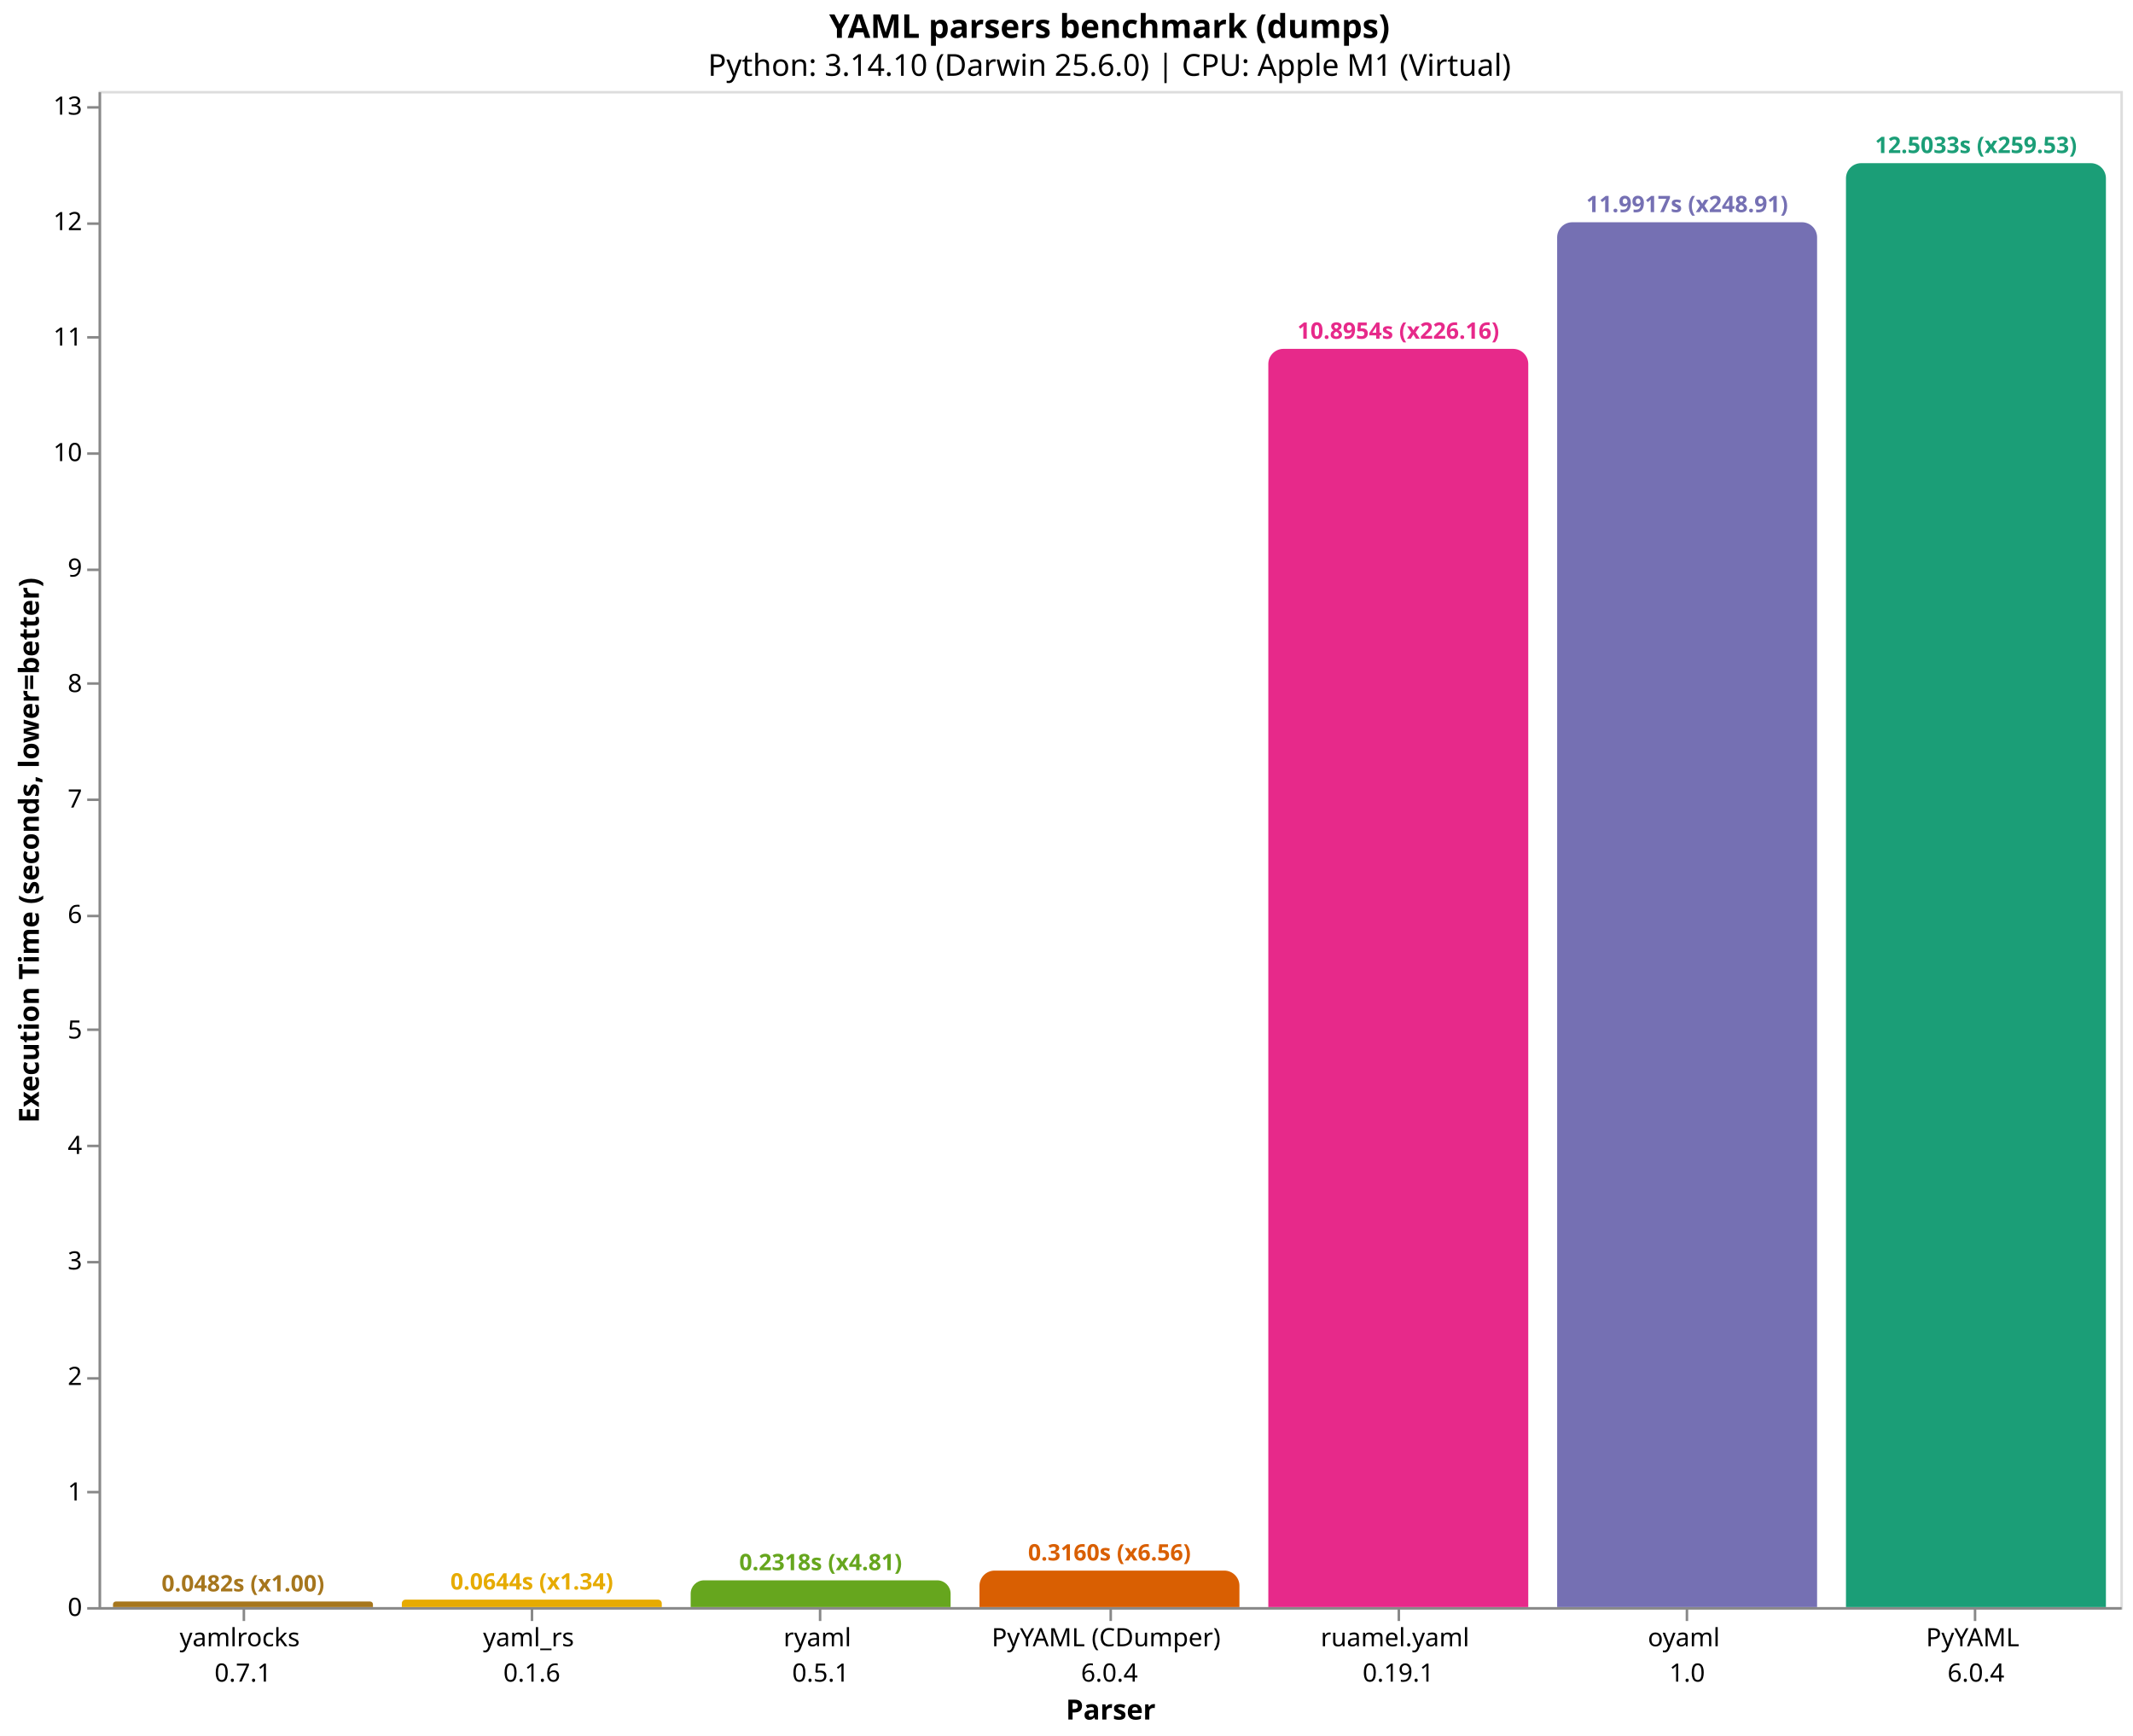
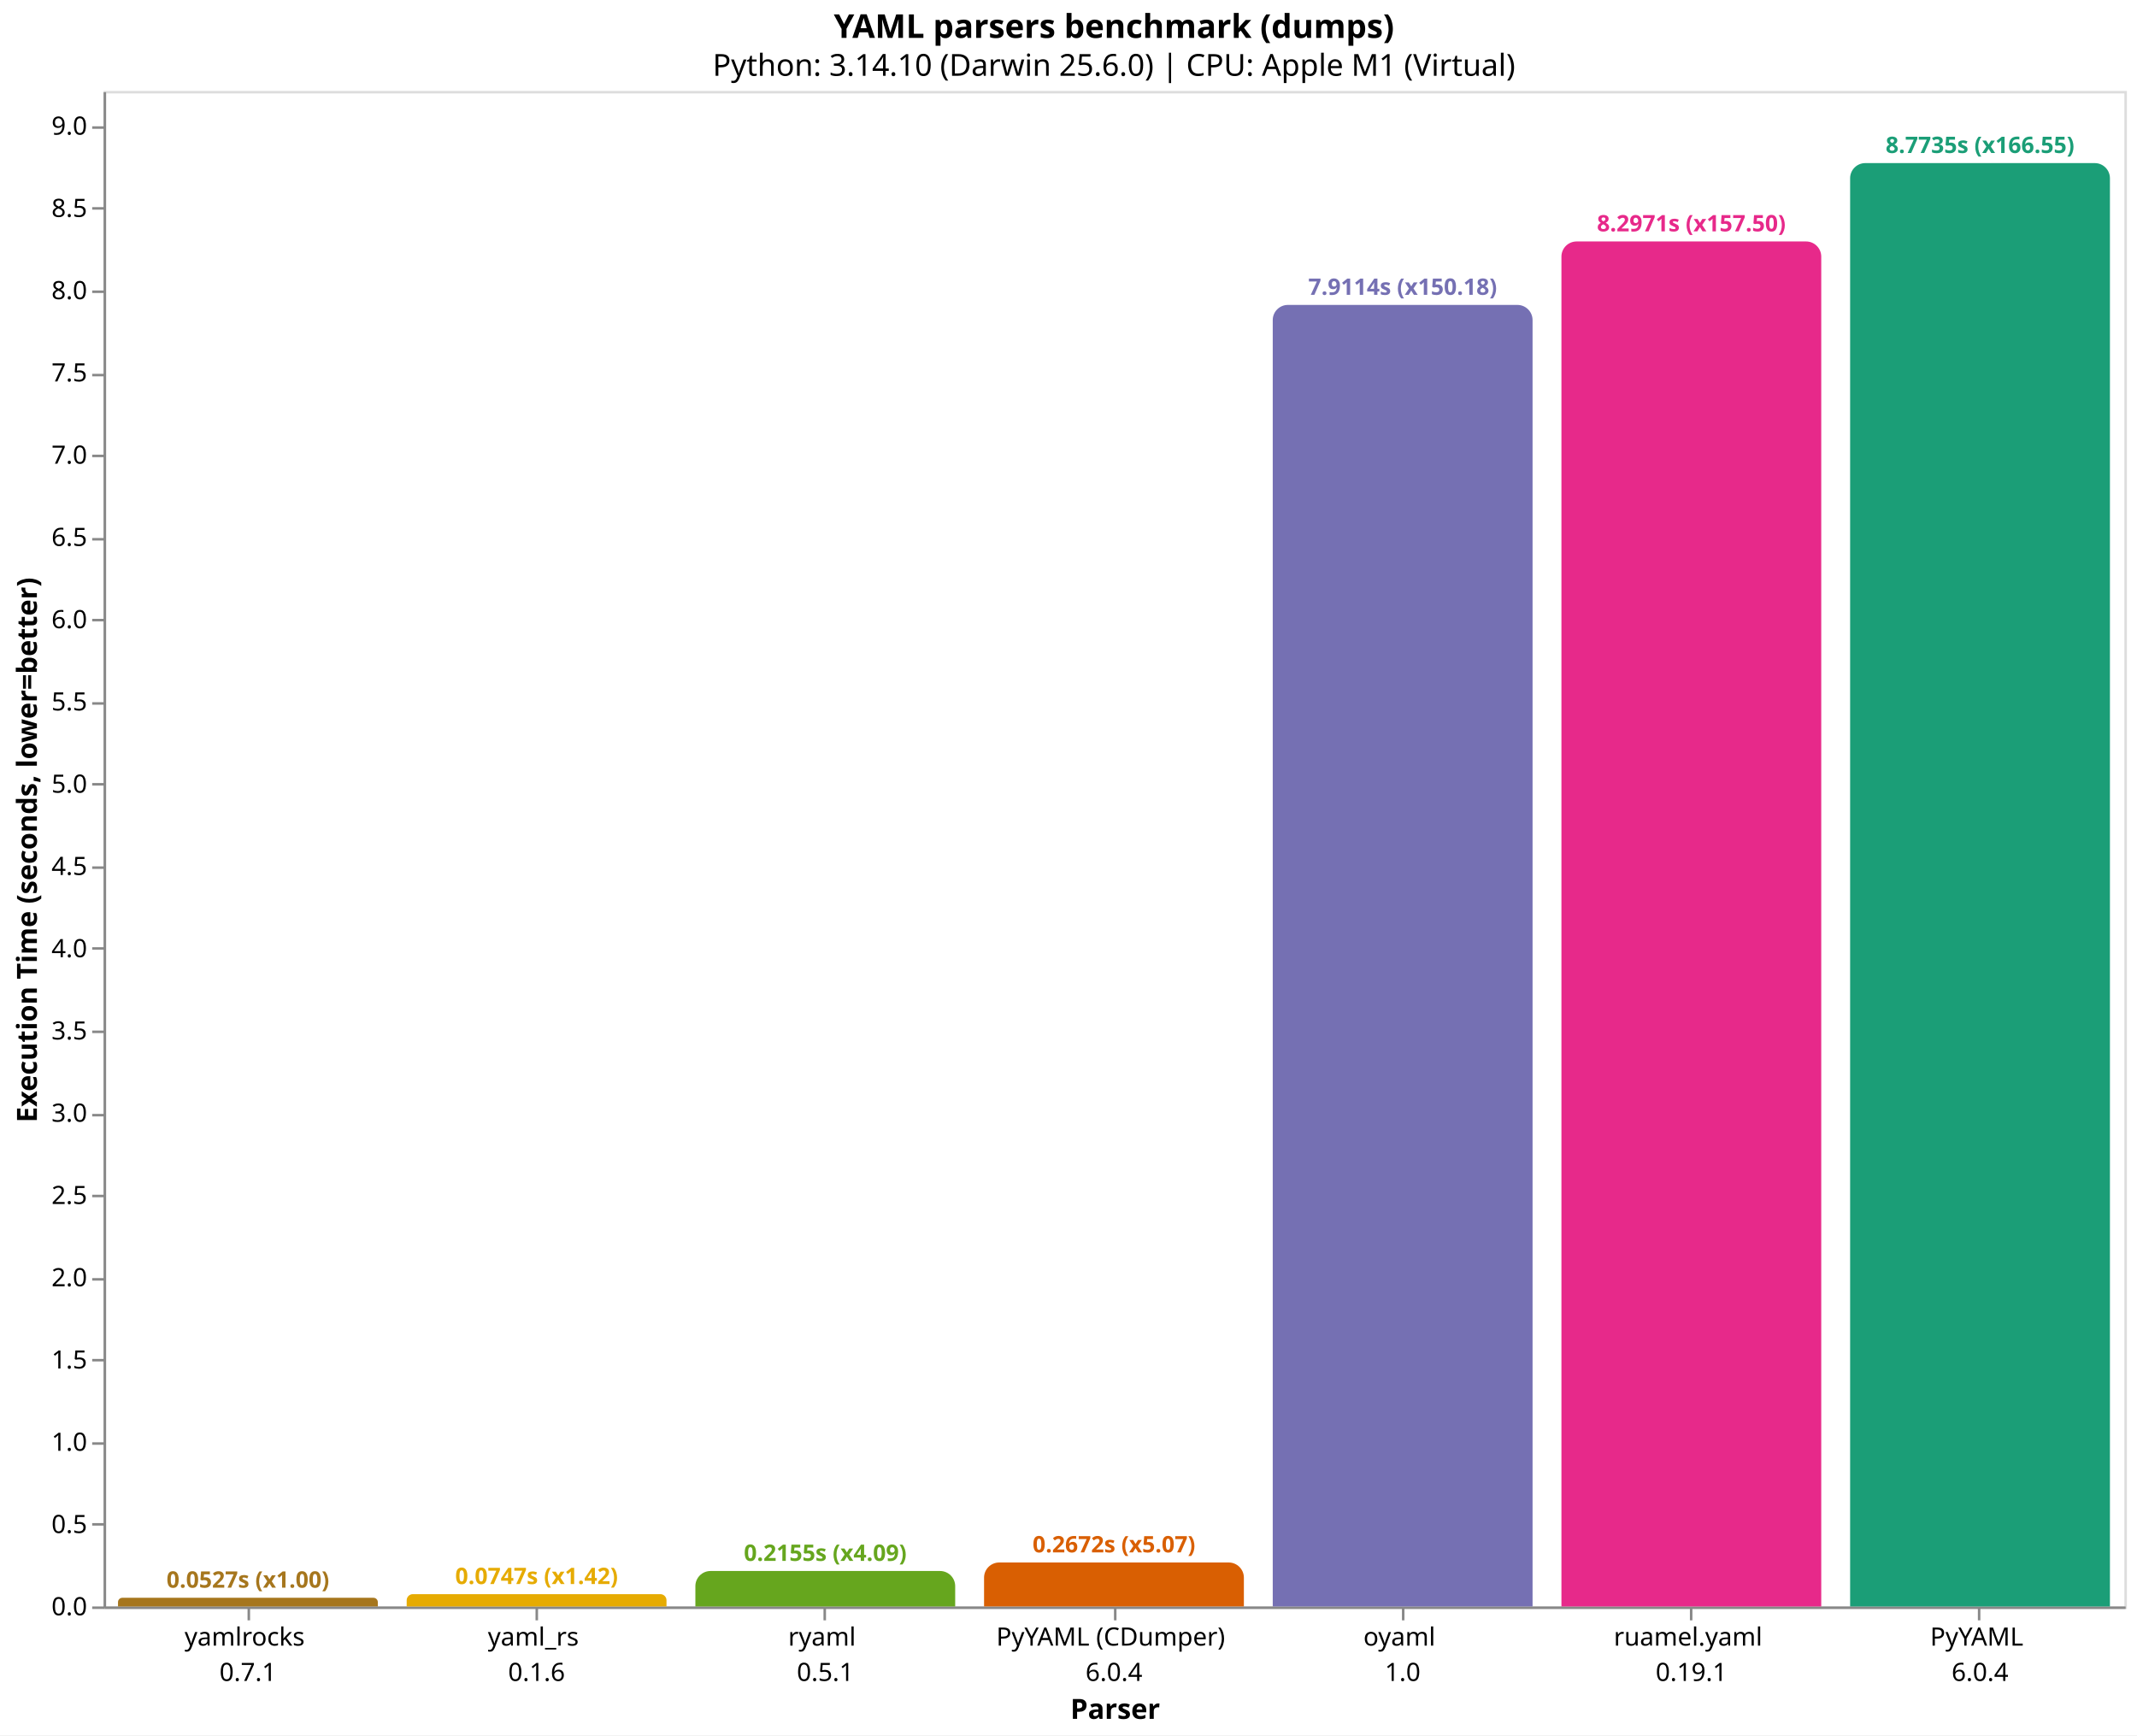
- <svg xmlns="http://www.w3.org/2000/svg" version="1.1" class="marks" width="844" height="687" viewBox="0 0 844 687">
-   <rect width="844" height="687" fill="white" />
-   <g fill="none" stroke-miterlimit="10" transform="translate(39,36)">
+ <svg xmlns="http://www.w3.org/2000/svg" version="1.1" class="marks" width="846" height="687" viewBox="0 0 846 687">
+   <rect width="846" height="687" fill="white" />
+   <g fill="none" stroke-miterlimit="10" transform="translate(41,36)">
    <g class="mark-group role-frame root" role="graphics-object" aria-roledescription="group mark container">
      <g transform="translate(0,0)">
        <path class="background" aria-hidden="true" d="M0.5,0.5h800v600h-800Z" stroke="#ddd" />
        <g>
-           <g class="mark-group role-axis" role="graphics-symbol" aria-roledescription="axis" aria-label="X-axis titled 'Parser' for a discrete scale with 7 values: yamlrocks&#10;0.7.1, yaml_rs&#10;0.1.6, ryaml&#10;0.5.1, PyYAML (CDumper)&#10;6.0.4, ruamel.yaml&#10;0.19.1, oyaml&#10;1.0, PyYAML&#10;6.0.4">
+           <g class="mark-group role-axis" role="graphics-symbol" aria-roledescription="axis" aria-label="X-axis titled 'Parser' for a discrete scale with 7 values: yamlrocks&#10;0.7.1, yaml_rs&#10;0.1.6, ryaml&#10;0.5.1, PyYAML (CDumper)&#10;6.0.4, oyaml&#10;1.0, ruamel.yaml&#10;0.19.1, PyYAML&#10;6.0.4">
            <g transform="translate(0.5,600.5)">
              <path class="background" aria-hidden="true" d="M0,0h0v0h0Z" pointer-events="none" />
              <g>
                <g class="mark-rule role-axis-tick" pointer-events="none">
                  <line transform="translate(57,0)" x2="0" y2="5" stroke="#888" stroke-width="1" opacity="1" />
                  <line transform="translate(171,0)" x2="0" y2="5" stroke="#888" stroke-width="1" opacity="1" />
                  <line transform="translate(285,0)" x2="0" y2="5" stroke="#888" stroke-width="1" opacity="1" />
                  <line transform="translate(400,0)" x2="0" y2="5" stroke="#888" stroke-width="1" opacity="1" />
                  <line transform="translate(514,0)" x2="0" y2="5" stroke="#888" stroke-width="1" opacity="1" />
                  <line transform="translate(628,0)" x2="0" y2="5" stroke="#888" stroke-width="1" opacity="1" />
                  <line transform="translate(742,0)" x2="0" y2="5" stroke="#888" stroke-width="1" opacity="1" />
                </g>
                <g class="mark-text role-axis-label" pointer-events="none">
                  <text text-anchor="middle" transform="translate(56.64286,15)" font-family="sans-serif" font-size="10px" fill="#000" opacity="1">
                    <tspan>yamlrocks</tspan>
                    <tspan x="0" dy="14">0.7.1</tspan>
                  </text>
                  <text text-anchor="middle" transform="translate(170.9286,15)" font-family="sans-serif" font-size="10px" fill="#000" opacity="1">
                    <tspan>yaml_rs</tspan>
                    <tspan x="0" dy="14">0.1.6</tspan>
                  </text>
                  <text text-anchor="middle" transform="translate(285.2143,15)" font-family="sans-serif" font-size="10px" fill="#000" opacity="1">
                    <tspan>ryaml</tspan>
                    <tspan x="0" dy="14">0.5.1</tspan>
                  </text>
                  <text text-anchor="middle" transform="translate(399.5,15)" font-family="sans-serif" font-size="10px" fill="#000" opacity="1">
                    <tspan>PyYAML (CDumper)</tspan>
                    <tspan x="0" dy="14">6.0.4</tspan>
                  </text>
                  <text text-anchor="middle" transform="translate(513.7857,15)" font-family="sans-serif" font-size="10px" fill="#000" opacity="1">
+                     <tspan>oyaml</tspan>
+                     <tspan x="0" dy="14">1.0</tspan>
+                   </text>
+                   <text text-anchor="middle" transform="translate(628.0714,15)" font-family="sans-serif" font-size="10px" fill="#000" opacity="1">
                    <tspan>ruamel.yaml</tspan>
                    <tspan x="0" dy="14">0.19.1</tspan>
-                   </text>
-                   <text text-anchor="middle" transform="translate(628.0714,15)" font-family="sans-serif" font-size="10px" fill="#000" opacity="1">
-                     <tspan>oyaml</tspan>
-                     <tspan x="0" dy="14">1.0</tspan>
                  </text>
                  <text text-anchor="middle" transform="translate(742.3571,15)" font-family="sans-serif" font-size="10px" fill="#000" opacity="1">
                    <tspan>PyYAML</tspan>
                    <tspan x="0" dy="14">6.0.4</tspan>
                  </text>
                </g>
                <g class="mark-rule role-axis-domain" pointer-events="none">
                  <line transform="translate(0,0)" x2="800" y2="0" stroke="#888" stroke-width="1" opacity="1" />
                </g>
                <g class="mark-text role-axis-title" pointer-events="none">
                  <text text-anchor="middle" transform="translate(400,44)" font-family="sans-serif" font-size="11px" font-weight="bold" fill="#000" opacity="1">Parser</text>
                </g>
              </g>
              <path class="foreground" aria-hidden="true" d="" pointer-events="none" display="none" />
            </g>
          </g>
-           <g class="mark-group role-axis" role="graphics-symbol" aria-roledescription="axis" aria-label="Y-axis titled 'Execution Time (seconds, lower=better)' for a linear scale with values from 0 to 13">
+           <g class="mark-group role-axis" role="graphics-symbol" aria-roledescription="axis" aria-label="Y-axis titled 'Execution Time (seconds, lower=better)' for a linear scale with values from 0 to 9">
            <g transform="translate(0.5,0.5)">
              <path class="background" aria-hidden="true" d="M0,0h0v0h0Z" pointer-events="none" />
              <g>
                <g class="mark-rule role-axis-tick" pointer-events="none">
                  <line transform="translate(0,600)" x2="-5" y2="0" stroke="#888" stroke-width="1" opacity="1" />
-                   <line transform="translate(0,554)" x2="-5" y2="0" stroke="#888" stroke-width="1" opacity="1" />
-                   <line transform="translate(0,509)" x2="-5" y2="0" stroke="#888" stroke-width="1" opacity="1" />
-                   <line transform="translate(0,463)" x2="-5" y2="0" stroke="#888" stroke-width="1" opacity="1" />
-                   <line transform="translate(0,417)" x2="-5" y2="0" stroke="#888" stroke-width="1" opacity="1" />
-                   <line transform="translate(0,371)" x2="-5" y2="0" stroke="#888" stroke-width="1" opacity="1" />
-                   <line transform="translate(0,326)" x2="-5" y2="0" stroke="#888" stroke-width="1" opacity="1" />
-                   <line transform="translate(0,280)" x2="-5" y2="0" stroke="#888" stroke-width="1" opacity="1" />
-                   <line transform="translate(0,234)" x2="-5" y2="0" stroke="#888" stroke-width="1" opacity="1" />
-                   <line transform="translate(0,189)" x2="-5" y2="0" stroke="#888" stroke-width="1" opacity="1" />
-                   <line transform="translate(0,143)" x2="-5" y2="0" stroke="#888" stroke-width="1" opacity="1" />
-                   <line transform="translate(0,97)" x2="-5" y2="0" stroke="#888" stroke-width="1" opacity="1" />
-                   <line transform="translate(0,52)" x2="-5" y2="0" stroke="#888" stroke-width="1" opacity="1" />
-                   <line transform="translate(0,6)" x2="-5" y2="0" stroke="#888" stroke-width="1" opacity="1" />
+                   <line transform="translate(0,567)" x2="-5" y2="0" stroke="#888" stroke-width="1" opacity="1" />
+                   <line transform="translate(0,535)" x2="-5" y2="0" stroke="#888" stroke-width="1" opacity="1" />
+                   <line transform="translate(0,502)" x2="-5" y2="0" stroke="#888" stroke-width="1" opacity="1" />
+                   <line transform="translate(0,470)" x2="-5" y2="0" stroke="#888" stroke-width="1" opacity="1" />
+                   <line transform="translate(0,437)" x2="-5" y2="0" stroke="#888" stroke-width="1" opacity="1" />
+                   <line transform="translate(0,405)" x2="-5" y2="0" stroke="#888" stroke-width="1" opacity="1" />
+                   <line transform="translate(0,372)" x2="-5" y2="0" stroke="#888" stroke-width="1" opacity="1" />
+                   <line transform="translate(0,339)" x2="-5" y2="0" stroke="#888" stroke-width="1" opacity="1" />
+                   <line transform="translate(0,307)" x2="-5" y2="0" stroke="#888" stroke-width="1" opacity="1" />
+                   <line transform="translate(0,274)" x2="-5" y2="0" stroke="#888" stroke-width="1" opacity="1" />
+                   <line transform="translate(0,242)" x2="-5" y2="0" stroke="#888" stroke-width="1" opacity="1" />
+                   <line transform="translate(0,209)" x2="-5" y2="0" stroke="#888" stroke-width="1" opacity="1" />
+                   <line transform="translate(0,177)" x2="-5" y2="0" stroke="#888" stroke-width="1" opacity="1" />
+                   <line transform="translate(0,144)" x2="-5" y2="0" stroke="#888" stroke-width="1" opacity="1" />
+                   <line transform="translate(0,112)" x2="-5" y2="0" stroke="#888" stroke-width="1" opacity="1" />
+                   <line transform="translate(0,79)" x2="-5" y2="0" stroke="#888" stroke-width="1" opacity="1" />
+                   <line transform="translate(0,46)" x2="-5" y2="0" stroke="#888" stroke-width="1" opacity="1" />
+                   <line transform="translate(0,14)" x2="-5" y2="0" stroke="#888" stroke-width="1" opacity="1" />
                </g>
                <g class="mark-text role-axis-label" pointer-events="none">
-                   <text text-anchor="end" transform="translate(-7,603)" font-family="sans-serif" font-size="10px" fill="#000" opacity="1">0</text>
-                   <text text-anchor="end" transform="translate(-7,557.298)" font-family="sans-serif" font-size="10px" fill="#000" opacity="1">1</text>
-                   <text text-anchor="end" transform="translate(-7,511.5959)" font-family="sans-serif" font-size="10px" fill="#000" opacity="1">2</text>
-                   <text text-anchor="end" transform="translate(-7,465.8939)" font-family="sans-serif" font-size="10px" fill="#000" opacity="1">3</text>
-                   <text text-anchor="end" transform="translate(-7,420.1918)" font-family="sans-serif" font-size="10px" fill="#000" opacity="1">4</text>
-                   <text text-anchor="end" transform="translate(-7,374.4898)" font-family="sans-serif" font-size="10px" fill="#000" opacity="1">5</text>
-                   <text text-anchor="end" transform="translate(-7,328.7878)" font-family="sans-serif" font-size="10px" fill="#000" opacity="1">6</text>
-                   <text text-anchor="end" transform="translate(-7,283.0857)" font-family="sans-serif" font-size="10px" fill="#000" opacity="1">7</text>
-                   <text text-anchor="end" transform="translate(-7,237.3837)" font-family="sans-serif" font-size="10px" fill="#000" opacity="1">8</text>
-                   <text text-anchor="end" transform="translate(-7,191.6816)" font-family="sans-serif" font-size="10px" fill="#000" opacity="1">9</text>
-                   <text text-anchor="end" transform="translate(-7,145.9796)" font-family="sans-serif" font-size="10px" fill="#000" opacity="1">10</text>
-                   <text text-anchor="end" transform="translate(-7,100.2776)" font-family="sans-serif" font-size="10px" fill="#000" opacity="1">11</text>
-                   <text text-anchor="end" transform="translate(-7,54.57551)" font-family="sans-serif" font-size="10px" fill="#000" opacity="1">12</text>
-                   <text text-anchor="end" transform="translate(-7,8.87347)" font-family="sans-serif" font-size="10px" fill="#000" opacity="1">13</text>
+                   <text text-anchor="end" transform="translate(-7,603)" font-family="sans-serif" font-size="10px" fill="#000" opacity="1">0.0</text>
+                   <text text-anchor="end" transform="translate(-7,570.4343)" font-family="sans-serif" font-size="10px" fill="#000" opacity="1">0.5</text>
+                   <text text-anchor="end" transform="translate(-7,537.8686)" font-family="sans-serif" font-size="10px" fill="#000" opacity="1">1.0</text>
+                   <text text-anchor="end" transform="translate(-7,505.3028)" font-family="sans-serif" font-size="10px" fill="#000" opacity="1">1.5</text>
+                   <text text-anchor="end" transform="translate(-7,472.7371)" font-family="sans-serif" font-size="10px" fill="#000" opacity="1">2.0</text>
+                   <text text-anchor="end" transform="translate(-7,440.1714)" font-family="sans-serif" font-size="10px" fill="#000" opacity="1">2.5</text>
+                   <text text-anchor="end" transform="translate(-7,407.6057)" font-family="sans-serif" font-size="10px" fill="#000" opacity="1">3.0</text>
+                   <text text-anchor="end" transform="translate(-7,375.04)" font-family="sans-serif" font-size="10px" fill="#000" opacity="1">3.5</text>
+                   <text text-anchor="end" transform="translate(-7,342.4743)" font-family="sans-serif" font-size="10px" fill="#000" opacity="1">4.0</text>
+                   <text text-anchor="end" transform="translate(-7,309.9085)" font-family="sans-serif" font-size="10px" fill="#000" opacity="1">4.5</text>
+                   <text text-anchor="end" transform="translate(-7,277.3428)" font-family="sans-serif" font-size="10px" fill="#000" opacity="1">5.0</text>
+                   <text text-anchor="end" transform="translate(-7,244.7771)" font-family="sans-serif" font-size="10px" fill="#000" opacity="1">5.5</text>
+                   <text text-anchor="end" transform="translate(-7,212.2114)" font-family="sans-serif" font-size="10px" fill="#000" opacity="1">6.0</text>
+                   <text text-anchor="end" transform="translate(-7,179.6457)" font-family="sans-serif" font-size="10px" fill="#000" opacity="1">6.5</text>
+                   <text text-anchor="end" transform="translate(-7,147.0799)" font-family="sans-serif" font-size="10px" fill="#000" opacity="1">7.0</text>
+                   <text text-anchor="end" transform="translate(-7,114.5142)" font-family="sans-serif" font-size="10px" fill="#000" opacity="1">7.5</text>
+                   <text text-anchor="end" transform="translate(-7,81.94851)" font-family="sans-serif" font-size="10px" fill="#000" opacity="1">8.0</text>
+                   <text text-anchor="end" transform="translate(-7,49.3828)" font-family="sans-serif" font-size="10px" fill="#000" opacity="1">8.5</text>
+                   <text text-anchor="end" transform="translate(-7,16.81708)" font-family="sans-serif" font-size="10px" fill="#000" opacity="1">9.0</text>
                </g>
                <g class="mark-rule role-axis-domain" pointer-events="none">
                  <line transform="translate(0,600)" x2="0" y2="-600" stroke="#888" stroke-width="1" opacity="1" />
                </g>
                <g class="mark-text role-axis-title" pointer-events="none">
-                   <text text-anchor="middle" transform="translate(-22.12305,300) rotate(-90) translate(0,-2)" font-family="sans-serif" font-size="11px" font-weight="bold" fill="#000" opacity="1">Execution Time (seconds, lower=better)</text>
+                   <text text-anchor="middle" transform="translate(-24.90137,300) rotate(-90) translate(0,-2)" font-family="sans-serif" font-size="11px" font-weight="bold" fill="#000" opacity="1">Execution Time (seconds, lower=better)</text>
                </g>
              </g>
              <path class="foreground" aria-hidden="true" d="" pointer-events="none" display="none" />
            </g>
          </g>
          <g class="mark-group role-scope" role="graphics-object" aria-roledescription="group mark container">
-             <g transform="translate(5.714286,597.7982)">
-               <path class="background" aria-hidden="true" d="M1.101,0L101.756,0C102.364,0,102.857,0.493,102.857,1.101L102.857,2.202C102.857,2.202,102.857,2.202,102.857,2.202L0,2.202C0,2.202,0,2.202,0,2.202L0,1.101C0,0.493,0.493,0,1.101,0Z" />
+             <g transform="translate(5.714286,596.569)">
+               <path class="background" aria-hidden="true" d="M1.716,0L101.142,0C102.088,0,102.857,0.769,102.857,1.716L102.857,3.431C102.857,3.431,102.857,3.431,102.857,3.431L0,3.431C0,3.431,0,3.431,0,3.431L0,1.716C0,0.769,0.769,0,1.716,0Z" />
              <g clip-path="url(#clip9)">
                <g class="mark-group role-scope" role="graphics-object" aria-roledescription="group mark container">
-                   <g transform="translate(0,-597.7982)">
-                     <path class="background" aria-hidden="true" d="M0,0h102.857v0h-102.857Z" />
-                     <g>
-                       <g class="mark-rect role-mark layer_0_marks" role="graphics-object" aria-roledescription="rect mark container">
-                         <path aria-label="Parser: yamlrocks&#10;0.7.1; Execution Time (seconds, lower=better): 0.048176528; parser: yamlrocks; Execution Time (s): 0.0482; Slowdown: 1.00" role="graphics-symbol" aria-roledescription="bar" d="M0,597.798h102.857v2.202h-102.857Z" fill="#a6761d" />
-                       </g>
-                     </g>
-                     <path class="foreground" aria-hidden="true" d="" display="none" />
-                   </g>
-                 </g>
-               </g>
-               <path class="foreground" aria-hidden="true" d="" display="none" />
-             </g>
-             <g transform="translate(120,597.0547)">
-               <path class="background" aria-hidden="true" d="M1.473,0L101.385,0C102.197,0,102.857,0.66,102.857,1.473L102.857,2.945C102.857,2.945,102.857,2.945,102.857,2.945L0,2.945C0,2.945,0,2.945,0,2.945L0,1.473C0,0.66,0.66,0,1.473,0Z" />
+                   <g transform="translate(0,-596.569)">
+                     <path class="background" aria-hidden="true" d="M0,0h102.857v0h-102.857Z" />
+                     <g>
+                       <g class="mark-rect role-mark layer_0_marks" role="graphics-object" aria-roledescription="rect mark container">
+                         <path aria-label="Parser: yamlrocks&#10;0.7.1; Execution Time (seconds, lower=better): 0.0526785553333; parser: yamlrocks; Execution Time (s): 0.0527; Slowdown: 1.00" role="graphics-symbol" aria-roledescription="bar" d="M0,596.569h102.857v3.431h-102.857Z" fill="#a6761d" />
+                       </g>
+                     </g>
+                     <path class="foreground" aria-hidden="true" d="" display="none" />
+                   </g>
+                 </g>
+               </g>
+               <path class="foreground" aria-hidden="true" d="" display="none" />
+             </g>
+             <g transform="translate(120,595.1322)">
+               <path class="background" aria-hidden="true" d="M2.434,0L100.423,0C101.767,0,102.857,1.091,102.857,2.434L102.857,4.868C102.857,4.868,102.857,4.868,102.857,4.868L0,4.868C0,4.868,0,4.868,0,4.868L0,2.434C0,1.091,1.091,0,2.434,0Z" />
              <g clip-path="url(#clip10)">
                <g class="mark-group role-scope" role="graphics-object" aria-roledescription="group mark container">
-                   <g transform="translate(0,-597.0547)">
-                     <path class="background" aria-hidden="true" d="M0,0h102.857v0h-102.857Z" />
-                     <g>
-                       <g class="mark-rect role-mark layer_0_marks" role="graphics-object" aria-roledescription="rect mark container">
-                         <path aria-label="Parser: yaml_rs&#10;0.1.6; Execution Time (seconds, lower=better): 0.0644453193333; parser: yaml_rs; Execution Time (s): 0.0644; Slowdown: 1.34" role="graphics-symbol" aria-roledescription="bar" d="M0,597.055h102.857v2.945h-102.857Z" fill="#e6ab02" />
-                       </g>
-                     </g>
-                     <path class="foreground" aria-hidden="true" d="" display="none" />
-                   </g>
-                 </g>
-               </g>
-               <path class="foreground" aria-hidden="true" d="" display="none" />
-             </g>
-             <g transform="translate(234.2857,589.4078)">
-               <path class="background" aria-hidden="true" d="M5.296,0L97.561,0C100.484,0,102.857,2.373,102.857,5.296L102.857,10.592C102.857,10.592,102.857,10.592,102.857,10.592L0,10.592C0,10.592,0,10.592,0,10.592L0,5.296C0,2.373,2.373,0,5.296,0Z" />
+                   <g transform="translate(0,-595.1322)">
+                     <path class="background" aria-hidden="true" d="M0,0h102.857v0h-102.857Z" />
+                     <g>
+                       <g class="mark-rect role-mark layer_0_marks" role="graphics-object" aria-roledescription="rect mark container">
+                         <path aria-label="Parser: yaml_rs&#10;0.1.6; Execution Time (seconds, lower=better): 0.0747380973333; parser: yaml_rs; Execution Time (s): 0.0747; Slowdown: 1.42" role="graphics-symbol" aria-roledescription="bar" d="M0,595.132h102.857v4.868h-102.857Z" fill="#e6ab02" />
+                       </g>
+                     </g>
+                     <path class="foreground" aria-hidden="true" d="" display="none" />
+                   </g>
+                 </g>
+               </g>
+               <path class="foreground" aria-hidden="true" d="" display="none" />
+             </g>
+             <g transform="translate(234.2857,585.9641)">
+               <path class="background" aria-hidden="true" d="M6,0L96.857,0C100.169,0,102.857,2.689,102.857,6L102.857,14.036C102.857,14.036,102.857,14.036,102.857,14.036L0,14.036C0,14.036,0,14.036,0,14.036L0,6C0,2.689,2.689,0,6,0Z" />
              <g clip-path="url(#clip11)">
                <g class="mark-group role-scope" role="graphics-object" aria-roledescription="group mark container">
-                   <g transform="translate(0,-589.4078)">
-                     <path class="background" aria-hidden="true" d="M0,0h102.857v0h-102.857Z" />
-                     <g>
-                       <g class="mark-rect role-mark layer_0_marks" role="graphics-object" aria-roledescription="rect mark container">
-                         <path aria-label="Parser: ryaml&#10;0.5.1; Execution Time (seconds, lower=better): 0.231767403; parser: ryaml; Execution Time (s): 0.2318; Slowdown: 4.81" role="graphics-symbol" aria-roledescription="bar" d="M0,589.408h102.857v10.592h-102.857Z" fill="#66a61e" />
-                       </g>
-                     </g>
-                     <path class="foreground" aria-hidden="true" d="" display="none" />
-                   </g>
-                 </g>
-               </g>
-               <path class="foreground" aria-hidden="true" d="" display="none" />
-             </g>
-             <g transform="translate(348.5714,585.5569)">
-               <path class="background" aria-hidden="true" d="M6,0L96.857,0C100.169,0,102.857,2.689,102.857,6L102.857,14.443C102.857,14.443,102.857,14.443,102.857,14.443L0,14.443C0,14.443,0,14.443,0,14.443L0,6C0,2.689,2.689,0,6,0Z" />
+                   <g transform="translate(0,-585.9641)">
+                     <path class="background" aria-hidden="true" d="M0,0h102.857v0h-102.857Z" />
+                     <g>
+                       <g class="mark-rect role-mark layer_0_marks" role="graphics-object" aria-roledescription="rect mark container">
+                         <path aria-label="Parser: ryaml&#10;0.5.1; Execution Time (seconds, lower=better): 0.215500583333; parser: ryaml; Execution Time (s): 0.2155; Slowdown: 4.09" role="graphics-symbol" aria-roledescription="bar" d="M0,585.964h102.857v14.036h-102.857Z" fill="#66a61e" />
+                       </g>
+                     </g>
+                     <path class="foreground" aria-hidden="true" d="" display="none" />
+                   </g>
+                 </g>
+               </g>
+               <path class="foreground" aria-hidden="true" d="" display="none" />
+             </g>
+             <g transform="translate(348.5714,582.5966)">
+               <path class="background" aria-hidden="true" d="M6,0L96.857,0C100.169,0,102.857,2.689,102.857,6L102.857,17.403C102.857,17.403,102.857,17.403,102.857,17.403L0,17.403C0,17.403,0,17.403,0,17.403L0,6C0,2.689,2.689,0,6,0Z" />
              <g clip-path="url(#clip12)">
                <g class="mark-group role-scope" role="graphics-object" aria-roledescription="group mark container">
-                   <g transform="translate(0,-585.5569)">
-                     <path class="background" aria-hidden="true" d="M0,0h102.857v0h-102.857Z" />
-                     <g>
-                       <g class="mark-rect role-mark layer_0_marks" role="graphics-object" aria-roledescription="rect mark container">
-                         <path aria-label="Parser: PyYAML (CDumper)&#10;6.0.4; Execution Time (seconds, lower=better): 0.316026569333; parser: PyYAML (CDumper); Execution Time (s): 0.3160; Slowdown: 6.56" role="graphics-symbol" aria-roledescription="bar" d="M0,585.557h102.857v14.443h-102.857Z" fill="#d95f02" />
-                       </g>
-                     </g>
-                     <path class="foreground" aria-hidden="true" d="" display="none" />
-                   </g>
-                 </g>
-               </g>
-               <path class="foreground" aria-hidden="true" d="" display="none" />
-             </g>
-             <g transform="translate(462.8571,102.0593)">
-               <path class="background" aria-hidden="true" d="M6,0L96.857,0C100.169,0,102.857,2.689,102.857,6L102.857,497.941C102.857,497.941,102.857,497.941,102.857,497.941L0,497.941C0,497.941,0,497.941,0,497.941L0,6C0,2.689,2.689,0,6,0Z" />
+                   <g transform="translate(0,-582.5966)">
+                     <path class="background" aria-hidden="true" d="M0,0h102.857v0h-102.857Z" />
+                     <g>
+                       <g class="mark-rect role-mark layer_0_marks" role="graphics-object" aria-roledescription="rect mark container">
+                         <path aria-label="Parser: PyYAML (CDumper)&#10;6.0.4; Execution Time (seconds, lower=better): 0.267204180667; parser: PyYAML (CDumper); Execution Time (s): 0.2672; Slowdown: 5.07" role="graphics-symbol" aria-roledescription="bar" d="M0,582.597h102.857v17.403h-102.857Z" fill="#d95f02" />
+                       </g>
+                     </g>
+                     <path class="foreground" aria-hidden="true" d="" display="none" />
+                   </g>
+                 </g>
+               </g>
+               <path class="foreground" aria-hidden="true" d="" display="none" />
+             </g>
+             <g transform="translate(462.8571,84.72044)">
+               <path class="background" aria-hidden="true" d="M6,0L96.857,0C100.169,0,102.857,2.689,102.857,6L102.857,515.28C102.857,515.28,102.857,515.28,102.857,515.28L0,515.28C0,515.28,0,515.28,0,515.28L0,6C0,2.689,2.689,0,6,0Z" />
              <g clip-path="url(#clip13)">
                <g class="mark-group role-scope" role="graphics-object" aria-roledescription="group mark container">
-                   <g transform="translate(0,-102.0593)">
-                     <path class="background" aria-hidden="true" d="M0,0h102.857v0h-102.857Z" />
-                     <g>
-                       <g class="mark-rect role-mark layer_0_marks" role="graphics-object" aria-roledescription="rect mark container">
-                         <path aria-label="Parser: ruamel.yaml&#10;0.19.1; Execution Time (seconds, lower=better): 10.89537075; parser: ruamel.yaml; Execution Time (s): 10.8954; Slowdown: 226.16" role="graphics-symbol" aria-roledescription="bar" d="M0,102.059h102.857v497.941h-102.857Z" fill="#e7298a" />
-                       </g>
-                     </g>
-                     <path class="foreground" aria-hidden="true" d="" display="none" />
-                   </g>
-                 </g>
-               </g>
-               <path class="foreground" aria-hidden="true" d="" display="none" />
-             </g>
-             <g transform="translate(577.1429,51.95509)">
-               <path class="background" aria-hidden="true" d="M6,0L96.857,0C100.169,0,102.857,2.689,102.857,6L102.857,548.045C102.857,548.045,102.857,548.045,102.857,548.045L0,548.045C0,548.045,0,548.045,0,548.045L0,6C0,2.689,2.689,0,6,0Z" />
+                   <g transform="translate(0,-84.72044)">
+                     <path class="background" aria-hidden="true" d="M0,0h102.857v0h-102.857Z" />
+                     <g>
+                       <g class="mark-rect role-mark layer_0_marks" role="graphics-object" aria-roledescription="rect mark container">
+                         <path aria-label="Parser: oyaml&#10;1.0; Execution Time (seconds, lower=better): 7.911380347; parser: oyaml; Execution Time (s): 7.9114; Slowdown: 150.18" role="graphics-symbol" aria-roledescription="bar" d="M0,84.72h102.857v515.28h-102.857Z" fill="#7570b3" />
+                       </g>
+                     </g>
+                     <path class="foreground" aria-hidden="true" d="" display="none" />
+                   </g>
+                 </g>
+               </g>
+               <path class="foreground" aria-hidden="true" d="" display="none" />
+             </g>
+             <g transform="translate(577.1429,59.5969)">
+               <path class="background" aria-hidden="true" d="M6,0L96.857,0C100.169,0,102.857,2.689,102.857,6L102.857,540.403C102.857,540.403,102.857,540.403,102.857,540.403L0,540.403C0,540.403,0,540.403,0,540.403L0,6C0,2.689,2.689,0,6,0Z" />
              <g clip-path="url(#clip14)">
                <g class="mark-group role-scope" role="graphics-object" aria-roledescription="group mark container">
-                   <g transform="translate(0,-51.95509)">
-                     <path class="background" aria-hidden="true" d="M0,0h102.857v0h-102.857Z" />
-                     <g>
-                       <g class="mark-rect role-mark layer_0_marks" role="graphics-object" aria-roledescription="rect mark container">
-                         <path aria-label="Parser: oyaml&#10;1.0; Execution Time (seconds, lower=better): 11.9916944857; parser: oyaml; Execution Time (s): 11.9917; Slowdown: 248.91" role="graphics-symbol" aria-roledescription="bar" d="M0,51.955h102.857v548.045h-102.857Z" fill="#7570b3" />
+                   <g transform="translate(0,-59.5969)">
+                     <path class="background" aria-hidden="true" d="M0,0h102.857v0h-102.857Z" />
+                     <g>
+                       <g class="mark-rect role-mark layer_0_marks" role="graphics-object" aria-roledescription="rect mark container">
+                         <path aria-label="Parser: ruamel.yaml&#10;0.19.1; Execution Time (seconds, lower=better): 8.29711633333; parser: ruamel.yaml; Execution Time (s): 8.2971; Slowdown: 157.50" role="graphics-symbol" aria-roledescription="bar" d="M0,59.597h102.857v540.403h-102.857Z" fill="#e7298a" />
                      </g>
                    </g>
                    <path class="foreground" aria-hidden="true" d="" display="none" />
                  </g>
                </g>
              </g>
              <path class="foreground" aria-hidden="true" d="" display="none" />
            </g>
            <g transform="translate(691.4286,28.57143)">
              <path class="background" aria-hidden="true" d="M6,0L96.857,0C100.169,0,102.857,2.689,102.857,6L102.857,571.429C102.857,571.429,102.857,571.429,102.857,571.429L0,571.429C0,571.429,0,571.429,0,571.429L0,6C0,2.689,2.689,0,6,0Z" />
              <g clip-path="url(#clip15)">
                <g class="mark-group role-scope" role="graphics-object" aria-roledescription="group mark container">
                  <g transform="translate(0,-28.57143)">
                    <path class="background" aria-hidden="true" d="M0,0h102.857v0h-102.857Z" />
                    <g>
                      <g class="mark-rect role-mark layer_0_marks" role="graphics-object" aria-roledescription="rect mark container">
-                         <path aria-label="Parser: PyYAML&#10;6.0.4; Execution Time (seconds, lower=better): 12.503349125; parser: PyYAML; Execution Time (s): 12.5033; Slowdown: 259.53" role="graphics-symbol" aria-roledescription="bar" d="M0,28.571h102.857v571.429h-102.857Z" fill="#1b9e77" />
+                         <path aria-label="Parser: PyYAML&#10;6.0.4; Execution Time (seconds, lower=better): 8.77346805533; parser: PyYAML; Execution Time (s): 8.7735; Slowdown: 166.55" role="graphics-symbol" aria-roledescription="bar" d="M0,28.571h102.857v571.429h-102.857Z" fill="#1b9e77" />
                      </g>
                    </g>
                    <path class="foreground" aria-hidden="true" d="" display="none" />
                  </g>
                </g>
              </g>
              <path class="foreground" aria-hidden="true" d="" display="none" />
            </g>
          </g>
          <g class="mark-text role-mark layer_1_marks" role="graphics-object" aria-roledescription="text mark container">
-             <text aria-label="Parser: yamlrocks&#10;0.7.1; Execution Time (seconds, lower=better): 0.048176528; parser: yamlrocks; label: 0.0482s (x1.00); Execution Time (s): 0.0482; Slowdown: 1.00" role="graphics-symbol" aria-roledescription="text mark" text-anchor="middle" transform="translate(57.14286,593.7982)" font-family="sans-serif" font-size="9px" font-weight="bold" fill="#a6761d">0.0482s (x1.00)</text>
-             <text aria-label="Parser: yaml_rs&#10;0.1.6; Execution Time (seconds, lower=better): 0.0644453193333; parser: yaml_rs; label: 0.0644s (x1.34); Execution Time (s): 0.0644; Slowdown: 1.34" role="graphics-symbol" aria-roledescription="text mark" text-anchor="middle" transform="translate(171.4286,593.0547)" font-family="sans-serif" font-size="9px" font-weight="bold" fill="#e6ab02">0.0644s (x1.34)</text>
-             <text aria-label="Parser: ryaml&#10;0.5.1; Execution Time (seconds, lower=better): 0.231767403; parser: ryaml; label: 0.2318s (x4.81); Execution Time (s): 0.2318; Slowdown: 4.81" role="graphics-symbol" aria-roledescription="text mark" text-anchor="middle" transform="translate(285.7143,585.4078)" font-family="sans-serif" font-size="9px" font-weight="bold" fill="#66a61e">0.2318s (x4.81)</text>
-             <text aria-label="Parser: PyYAML (CDumper)&#10;6.0.4; Execution Time (seconds, lower=better): 0.316026569333; parser: PyYAML (CDumper); label: 0.3160s (x6.56); Execution Time (s): 0.3160; Slowdown: 6.56" role="graphics-symbol" aria-roledescription="text mark" text-anchor="middle" transform="translate(400,581.5569)" font-family="sans-serif" font-size="9px" font-weight="bold" fill="#d95f02">0.3160s (x6.56)</text>
-             <text aria-label="Parser: ruamel.yaml&#10;0.19.1; Execution Time (seconds, lower=better): 10.89537075; parser: ruamel.yaml; label: 10.8954s (x226.16); Execution Time (s): 10.8954; Slowdown: 226.16" role="graphics-symbol" aria-roledescription="text mark" text-anchor="middle" transform="translate(514.2857,98.05932)" font-family="sans-serif" font-size="9px" font-weight="bold" fill="#e7298a">10.8954s (x226.16)</text>
-             <text aria-label="Parser: oyaml&#10;1.0; Execution Time (seconds, lower=better): 11.9916944857; parser: oyaml; label: 11.9917s (x248.91); Execution Time (s): 11.9917; Slowdown: 248.91" role="graphics-symbol" aria-roledescription="text mark" text-anchor="middle" transform="translate(628.5714,47.95509)" font-family="sans-serif" font-size="9px" font-weight="bold" fill="#7570b3">11.9917s (x248.91)</text>
-             <text aria-label="Parser: PyYAML&#10;6.0.4; Execution Time (seconds, lower=better): 12.503349125; parser: PyYAML; label: 12.5033s (x259.53); Execution Time (s): 12.5033; Slowdown: 259.53" role="graphics-symbol" aria-roledescription="text mark" text-anchor="middle" transform="translate(742.8571,24.57143)" font-family="sans-serif" font-size="9px" font-weight="bold" fill="#1b9e77">12.5033s (x259.53)</text>
+             <text aria-label="Parser: yamlrocks&#10;0.7.1; Execution Time (seconds, lower=better): 0.0526785553333; parser: yamlrocks; label: 0.0527s (x1.00); Execution Time (s): 0.0527; Slowdown: 1.00" role="graphics-symbol" aria-roledescription="text mark" text-anchor="middle" transform="translate(57.14286,592.569)" font-family="sans-serif" font-size="9px" font-weight="bold" fill="#a6761d">0.0527s (x1.00)</text>
+             <text aria-label="Parser: yaml_rs&#10;0.1.6; Execution Time (seconds, lower=better): 0.0747380973333; parser: yaml_rs; label: 0.0747s (x1.42); Execution Time (s): 0.0747; Slowdown: 1.42" role="graphics-symbol" aria-roledescription="text mark" text-anchor="middle" transform="translate(171.4286,591.1322)" font-family="sans-serif" font-size="9px" font-weight="bold" fill="#e6ab02">0.0747s (x1.42)</text>
+             <text aria-label="Parser: ryaml&#10;0.5.1; Execution Time (seconds, lower=better): 0.215500583333; parser: ryaml; label: 0.2155s (x4.09); Execution Time (s): 0.2155; Slowdown: 4.09" role="graphics-symbol" aria-roledescription="text mark" text-anchor="middle" transform="translate(285.7143,581.9641)" font-family="sans-serif" font-size="9px" font-weight="bold" fill="#66a61e">0.2155s (x4.09)</text>
+             <text aria-label="Parser: PyYAML (CDumper)&#10;6.0.4; Execution Time (seconds, lower=better): 0.267204180667; parser: PyYAML (CDumper); label: 0.2672s (x5.07); Execution Time (s): 0.2672; Slowdown: 5.07" role="graphics-symbol" aria-roledescription="text mark" text-anchor="middle" transform="translate(400,578.5966)" font-family="sans-serif" font-size="9px" font-weight="bold" fill="#d95f02">0.2672s (x5.07)</text>
+             <text aria-label="Parser: oyaml&#10;1.0; Execution Time (seconds, lower=better): 7.911380347; parser: oyaml; label: 7.9114s (x150.18); Execution Time (s): 7.9114; Slowdown: 150.18" role="graphics-symbol" aria-roledescription="text mark" text-anchor="middle" transform="translate(514.2857,80.72044)" font-family="sans-serif" font-size="9px" font-weight="bold" fill="#7570b3">7.9114s (x150.18)</text>
+             <text aria-label="Parser: ruamel.yaml&#10;0.19.1; Execution Time (seconds, lower=better): 8.29711633333; parser: ruamel.yaml; label: 8.2971s (x157.50); Execution Time (s): 8.2971; Slowdown: 157.50" role="graphics-symbol" aria-roledescription="text mark" text-anchor="middle" transform="translate(628.5714,55.5969)" font-family="sans-serif" font-size="9px" font-weight="bold" fill="#e7298a">8.2971s (x157.50)</text>
+             <text aria-label="Parser: PyYAML&#10;6.0.4; Execution Time (seconds, lower=better): 8.77346805533; parser: PyYAML; label: 8.7735s (x166.55); Execution Time (s): 8.7735; Slowdown: 166.55" role="graphics-symbol" aria-roledescription="text mark" text-anchor="middle" transform="translate(742.8571,24.57143)" font-family="sans-serif" font-size="9px" font-weight="bold" fill="#1b9e77">8.7735s (x166.55)</text>
          </g>
          <g class="mark-group role-title">
            <g transform="translate(400,-31)">
              <path class="background" aria-hidden="true" d="M0,0h0v0h0Z" pointer-events="none" />
              <g>
                <g class="mark-text role-title-text" role="graphics-symbol" aria-roledescription="title" aria-label="Title text 'YAML parsers benchmark (dumps)'" pointer-events="none">
                  <text text-anchor="middle" transform="translate(0,10)" font-family="sans-serif" font-size="13px" font-weight="bold" fill="#000" opacity="1">YAML parsers benchmark (dumps)</text>
                </g>
                <g class="mark-text role-title-subtitle" role="graphics-symbol" aria-roledescription="subtitle" aria-label="Subtitle text 'Python: 3.14.10 (Darwin 25.6.0) | CPU: Apple M1 (Virtual)'" pointer-events="none">
                  <text text-anchor="middle" transform="translate(0,25)" font-family="sans-serif" font-size="12px" fill="#000" opacity="1">Python: 3.14.10 (Darwin 25.6.0) | CPU: Apple M1 (Virtual)</text>
                </g>
              </g>
              <path class="foreground" aria-hidden="true" d="" pointer-events="none" display="none" />
            </g>
          </g>
        </g>
        <path class="foreground" aria-hidden="true" d="" display="none" />
      </g>
    </g>
  </g>
  <defs>
    <clipPath id="clip9">
-       <path d="M1.101,0L101.756,0C102.364,0,102.857,0.493,102.857,1.101L102.857,2.202C102.857,2.202,102.857,2.202,102.857,2.202L0,2.202C0,2.202,0,2.202,0,2.202L0,1.101C0,0.493,0.493,0,1.101,0Z" />
+       <path d="M1.716,0L101.142,0C102.088,0,102.857,0.769,102.857,1.716L102.857,3.431C102.857,3.431,102.857,3.431,102.857,3.431L0,3.431C0,3.431,0,3.431,0,3.431L0,1.716C0,0.769,0.769,0,1.716,0Z" />
    </clipPath>
    <clipPath id="clip10">
-       <path d="M1.473,0L101.385,0C102.197,0,102.857,0.66,102.857,1.473L102.857,2.945C102.857,2.945,102.857,2.945,102.857,2.945L0,2.945C0,2.945,0,2.945,0,2.945L0,1.473C0,0.66,0.66,0,1.473,0Z" />
+       <path d="M2.434,0L100.423,0C101.767,0,102.857,1.091,102.857,2.434L102.857,4.868C102.857,4.868,102.857,4.868,102.857,4.868L0,4.868C0,4.868,0,4.868,0,4.868L0,2.434C0,1.091,1.091,0,2.434,0Z" />
    </clipPath>
    <clipPath id="clip11">
-       <path d="M5.296,0L97.561,0C100.484,0,102.857,2.373,102.857,5.296L102.857,10.592C102.857,10.592,102.857,10.592,102.857,10.592L0,10.592C0,10.592,0,10.592,0,10.592L0,5.296C0,2.373,2.373,0,5.296,0Z" />
+       <path d="M6,0L96.857,0C100.169,0,102.857,2.689,102.857,6L102.857,14.036C102.857,14.036,102.857,14.036,102.857,14.036L0,14.036C0,14.036,0,14.036,0,14.036L0,6C0,2.689,2.689,0,6,0Z" />
    </clipPath>
    <clipPath id="clip12">
-       <path d="M6,0L96.857,0C100.169,0,102.857,2.689,102.857,6L102.857,14.443C102.857,14.443,102.857,14.443,102.857,14.443L0,14.443C0,14.443,0,14.443,0,14.443L0,6C0,2.689,2.689,0,6,0Z" />
+       <path d="M6,0L96.857,0C100.169,0,102.857,2.689,102.857,6L102.857,17.403C102.857,17.403,102.857,17.403,102.857,17.403L0,17.403C0,17.403,0,17.403,0,17.403L0,6C0,2.689,2.689,0,6,0Z" />
    </clipPath>
    <clipPath id="clip13">
-       <path d="M6,0L96.857,0C100.169,0,102.857,2.689,102.857,6L102.857,497.941C102.857,497.941,102.857,497.941,102.857,497.941L0,497.941C0,497.941,0,497.941,0,497.941L0,6C0,2.689,2.689,0,6,0Z" />
+       <path d="M6,0L96.857,0C100.169,0,102.857,2.689,102.857,6L102.857,515.28C102.857,515.28,102.857,515.28,102.857,515.28L0,515.28C0,515.28,0,515.28,0,515.28L0,6C0,2.689,2.689,0,6,0Z" />
    </clipPath>
    <clipPath id="clip14">
-       <path d="M6,0L96.857,0C100.169,0,102.857,2.689,102.857,6L102.857,548.045C102.857,548.045,102.857,548.045,102.857,548.045L0,548.045C0,548.045,0,548.045,0,548.045L0,6C0,2.689,2.689,0,6,0Z" />
+       <path d="M6,0L96.857,0C100.169,0,102.857,2.689,102.857,6L102.857,540.403C102.857,540.403,102.857,540.403,102.857,540.403L0,540.403C0,540.403,0,540.403,0,540.403L0,6C0,2.689,2.689,0,6,0Z" />
    </clipPath>
    <clipPath id="clip15">
      <path d="M6,0L96.857,0C100.169,0,102.857,2.689,102.857,6L102.857,571.429C102.857,571.429,102.857,571.429,102.857,571.429L0,571.429C0,571.429,0,571.429,0,571.429L0,6C0,2.689,2.689,0,6,0Z" />
    </clipPath>
  </defs>
</svg>
